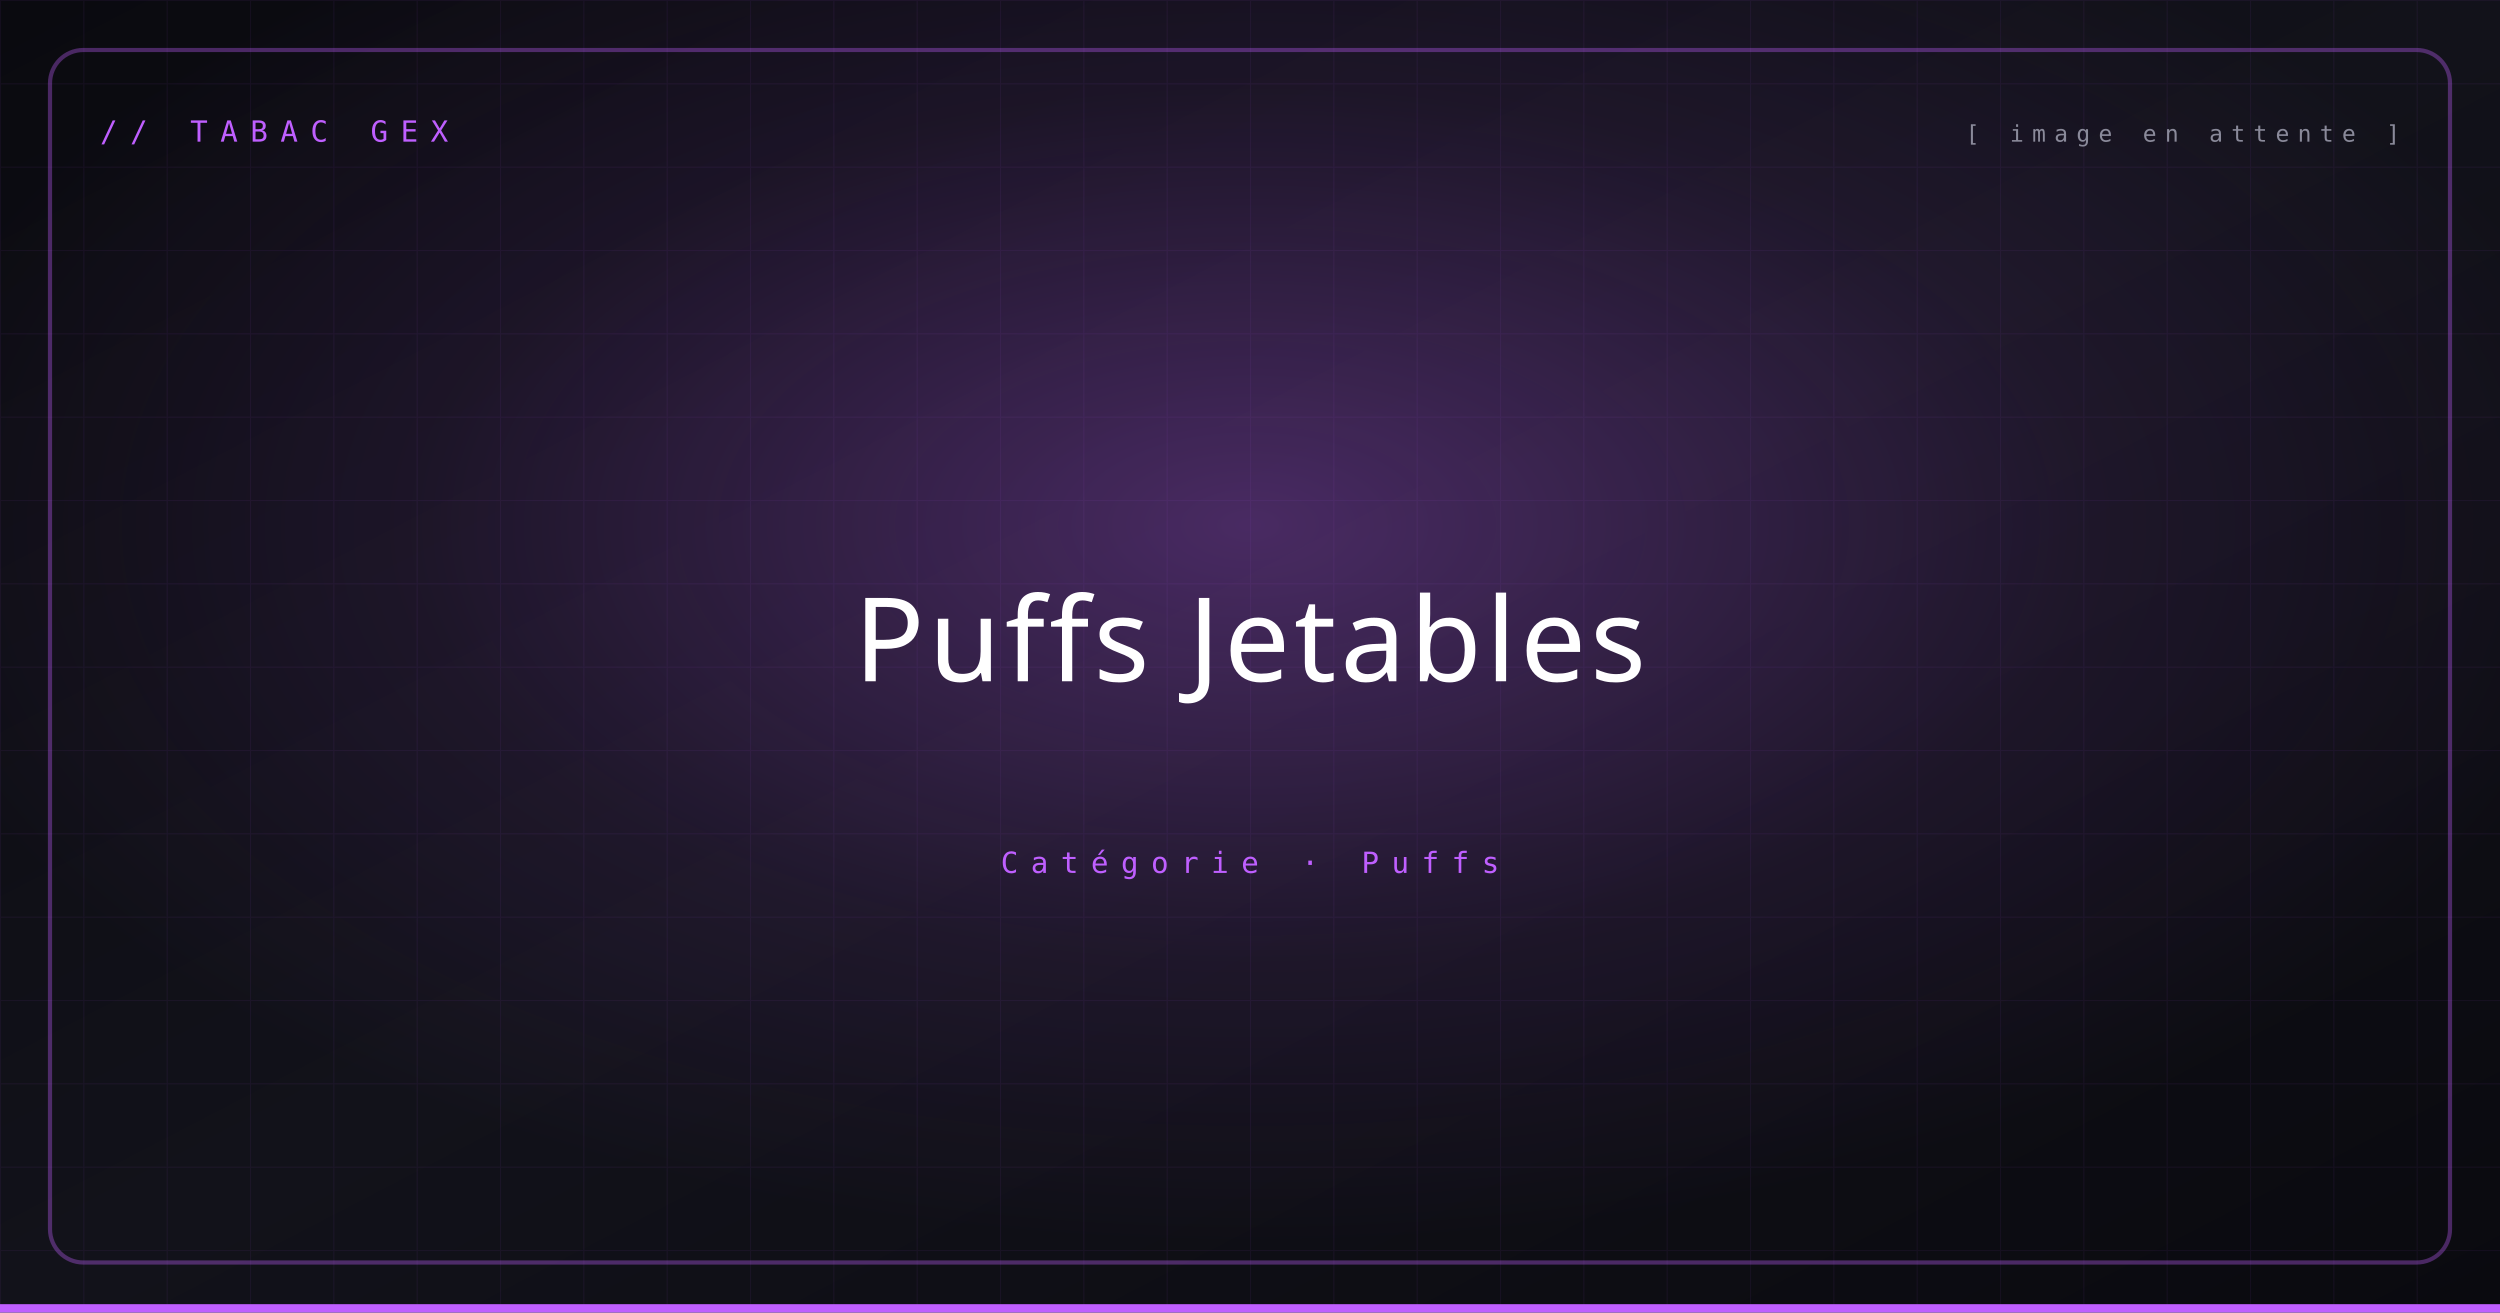
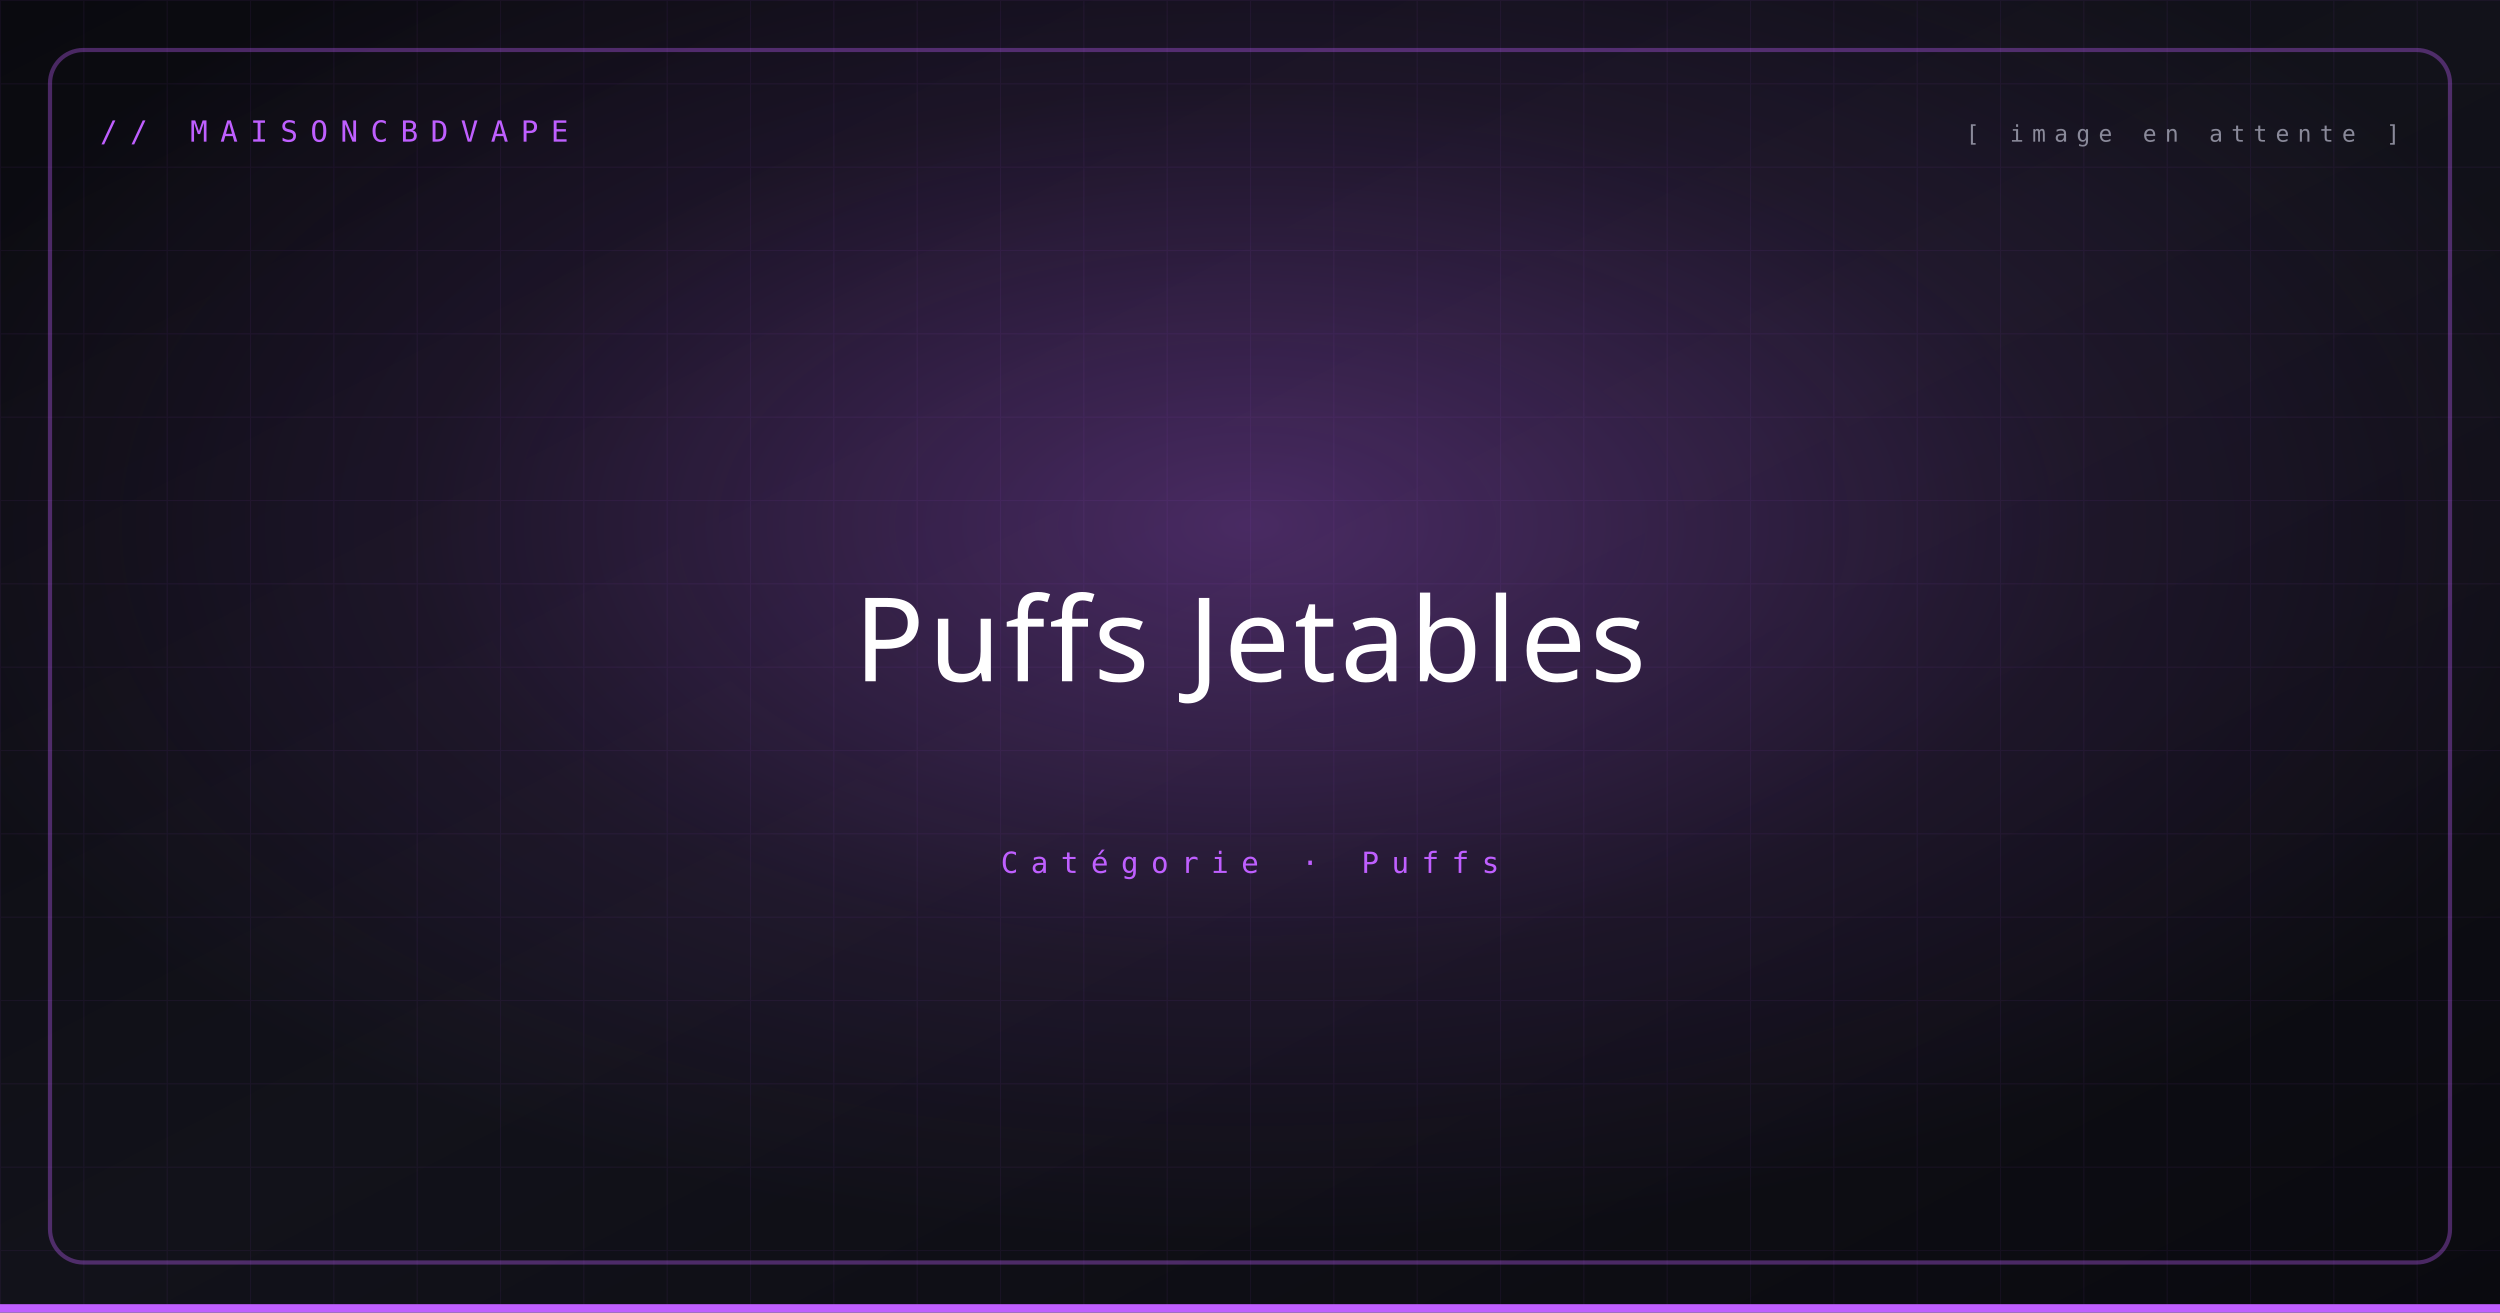
<svg xmlns="http://www.w3.org/2000/svg" viewBox="0 0 1200 630" width="1200" height="630" role="img" aria-label="Puffs Jetables">
  <defs>
    <linearGradient id="bgGrad" x1="0%" y1="0%" x2="100%" y2="100%">
      <stop offset="0%" stop-color="#0A0A0F" />
      <stop offset="50%" stop-color="#12121A" />
      <stop offset="100%" stop-color="#0A0A0F" />
    </linearGradient>
    <radialGradient id="accentGlow" cx="50%" cy="40%" r="55%">
      <stop offset="0%" stop-color="#BF5FFF" stop-opacity="0.32" />
      <stop offset="60%" stop-color="#BF5FFF" stop-opacity="0.08" />
      <stop offset="100%" stop-color="#BF5FFF" stop-opacity="0" />
    </radialGradient>
    <pattern id="grid" width="40" height="40" patternUnits="userSpaceOnUse">
      <path d="M 40 0 L 0 0 0 40" fill="none" stroke="#BF5FFF" stroke-opacity="0.06" stroke-width="1" />
    </pattern>
  </defs>
  <rect width="1200" height="630" fill="url(#bgGrad)" />
  <rect width="1200" height="630" fill="url(#grid)" />
  <rect width="1200" height="630" fill="url(#accentGlow)" />
  <rect x="24" y="24" width="1152" height="582" rx="16" ry="16" fill="none" stroke="#BF5FFF" stroke-opacity="0.35" stroke-width="2" />
-   <text x="48" y="68" fill="#BF5FFF" font-family="'Space Mono', monospace" font-size="14" letter-spacing="6" style="text-transform:uppercase;">// TABAC GEX</text>
+   <text x="48" y="68" fill="#BF5FFF" font-family="'Space Mono', monospace" font-size="14" letter-spacing="6" style="text-transform:uppercase;">// MAISONCBDVAPE</text>
  <text x="1152" y="68" text-anchor="end" fill="#8A8A9A" font-family="'Space Mono', monospace" font-size="11" letter-spacing="4" style="text-transform:uppercase;">[ image en attente ]</text>
  <text x="600" y="327" text-anchor="middle" fill="#FFFFFF" font-family="'Bebas Neue', Impact, sans-serif" font-size="56" letter-spacing="2" style="text-transform:uppercase;">Puffs Jetables</text>
  <text x="600" y="419" text-anchor="middle" fill="#BF5FFF" font-family="'Space Mono', monospace" font-size="14" letter-spacing="6" style="text-transform:uppercase;">Catégorie · Puffs</text>
  <rect x="0" y="626" width="1200" height="4" fill="#BF5FFF" />
</svg>
